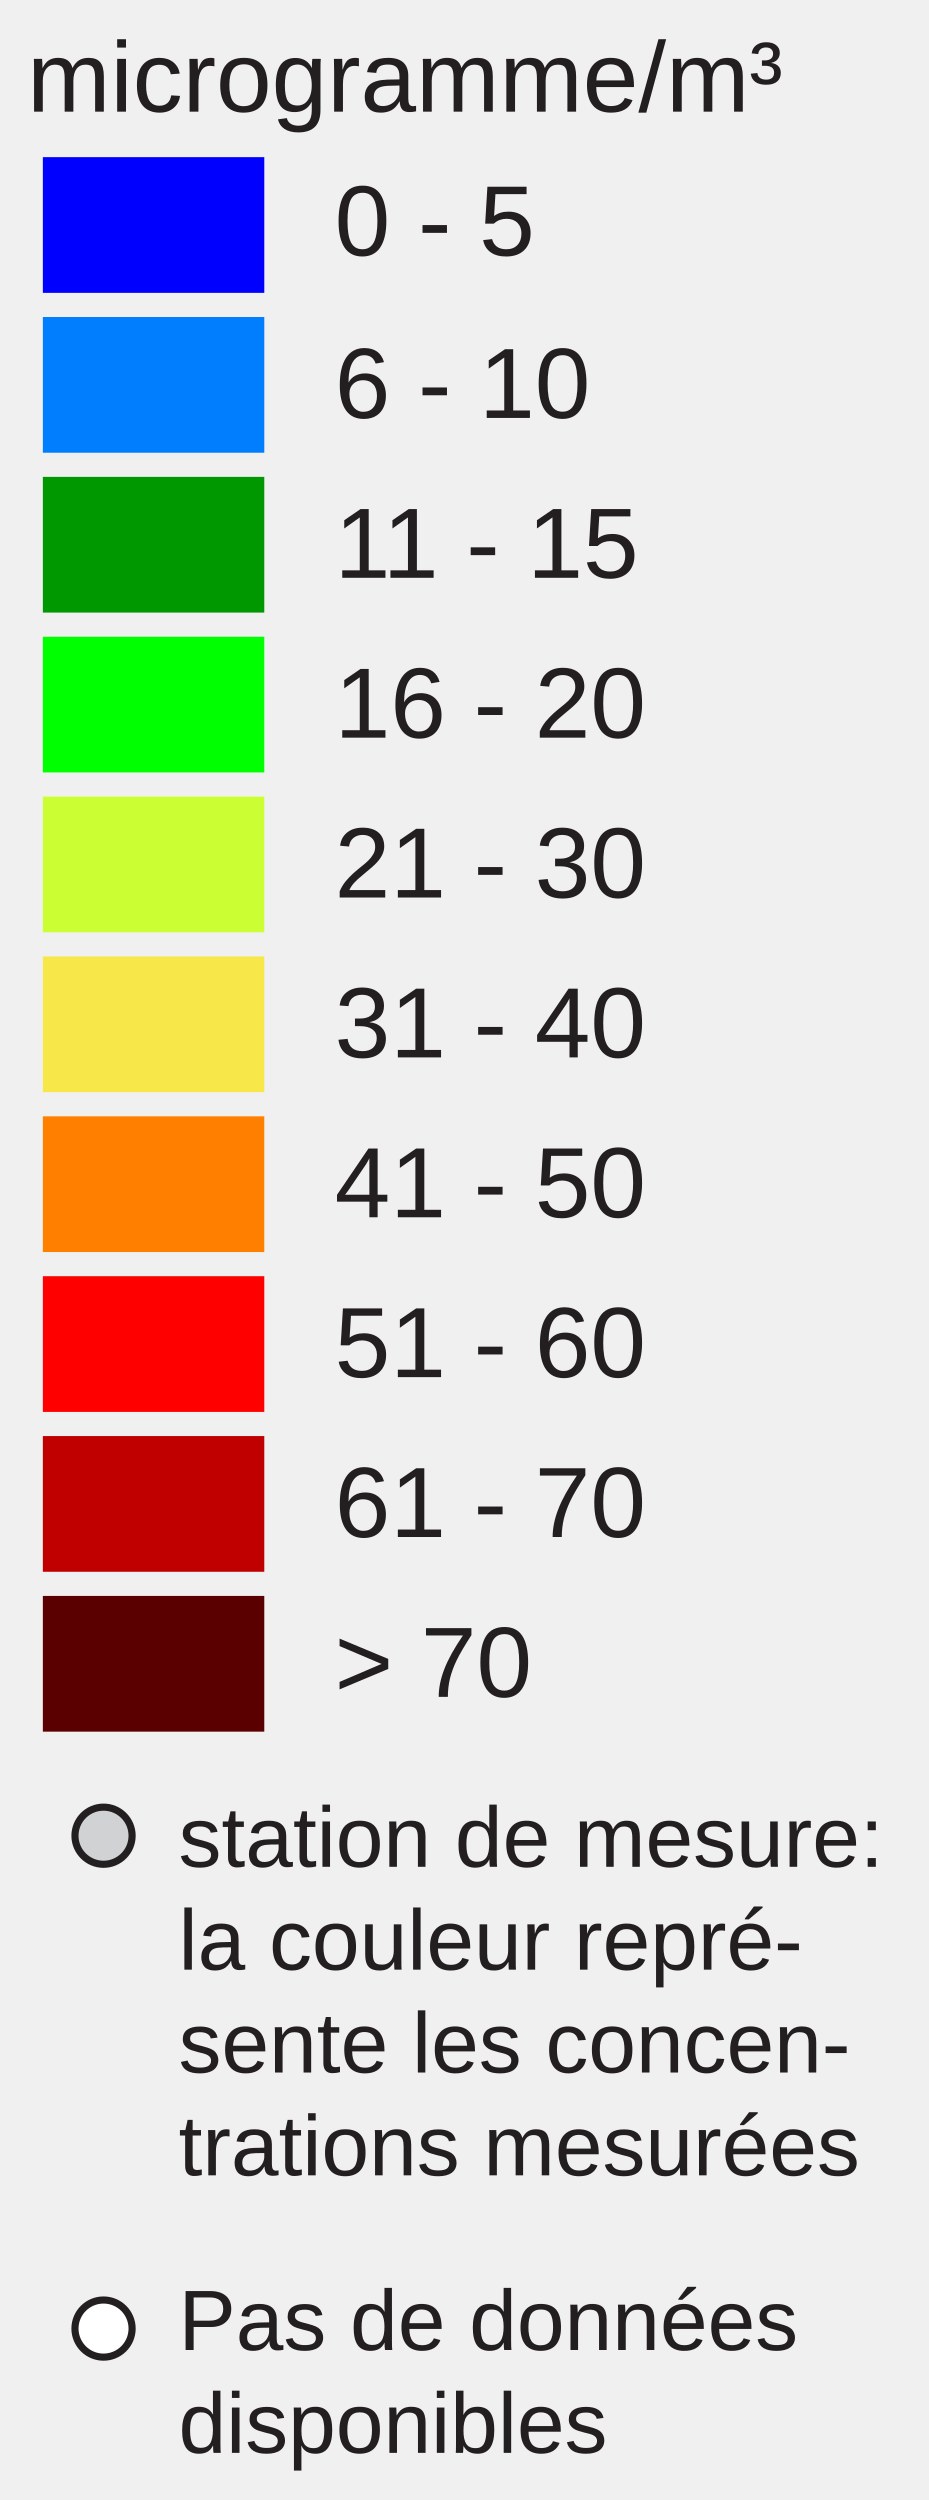
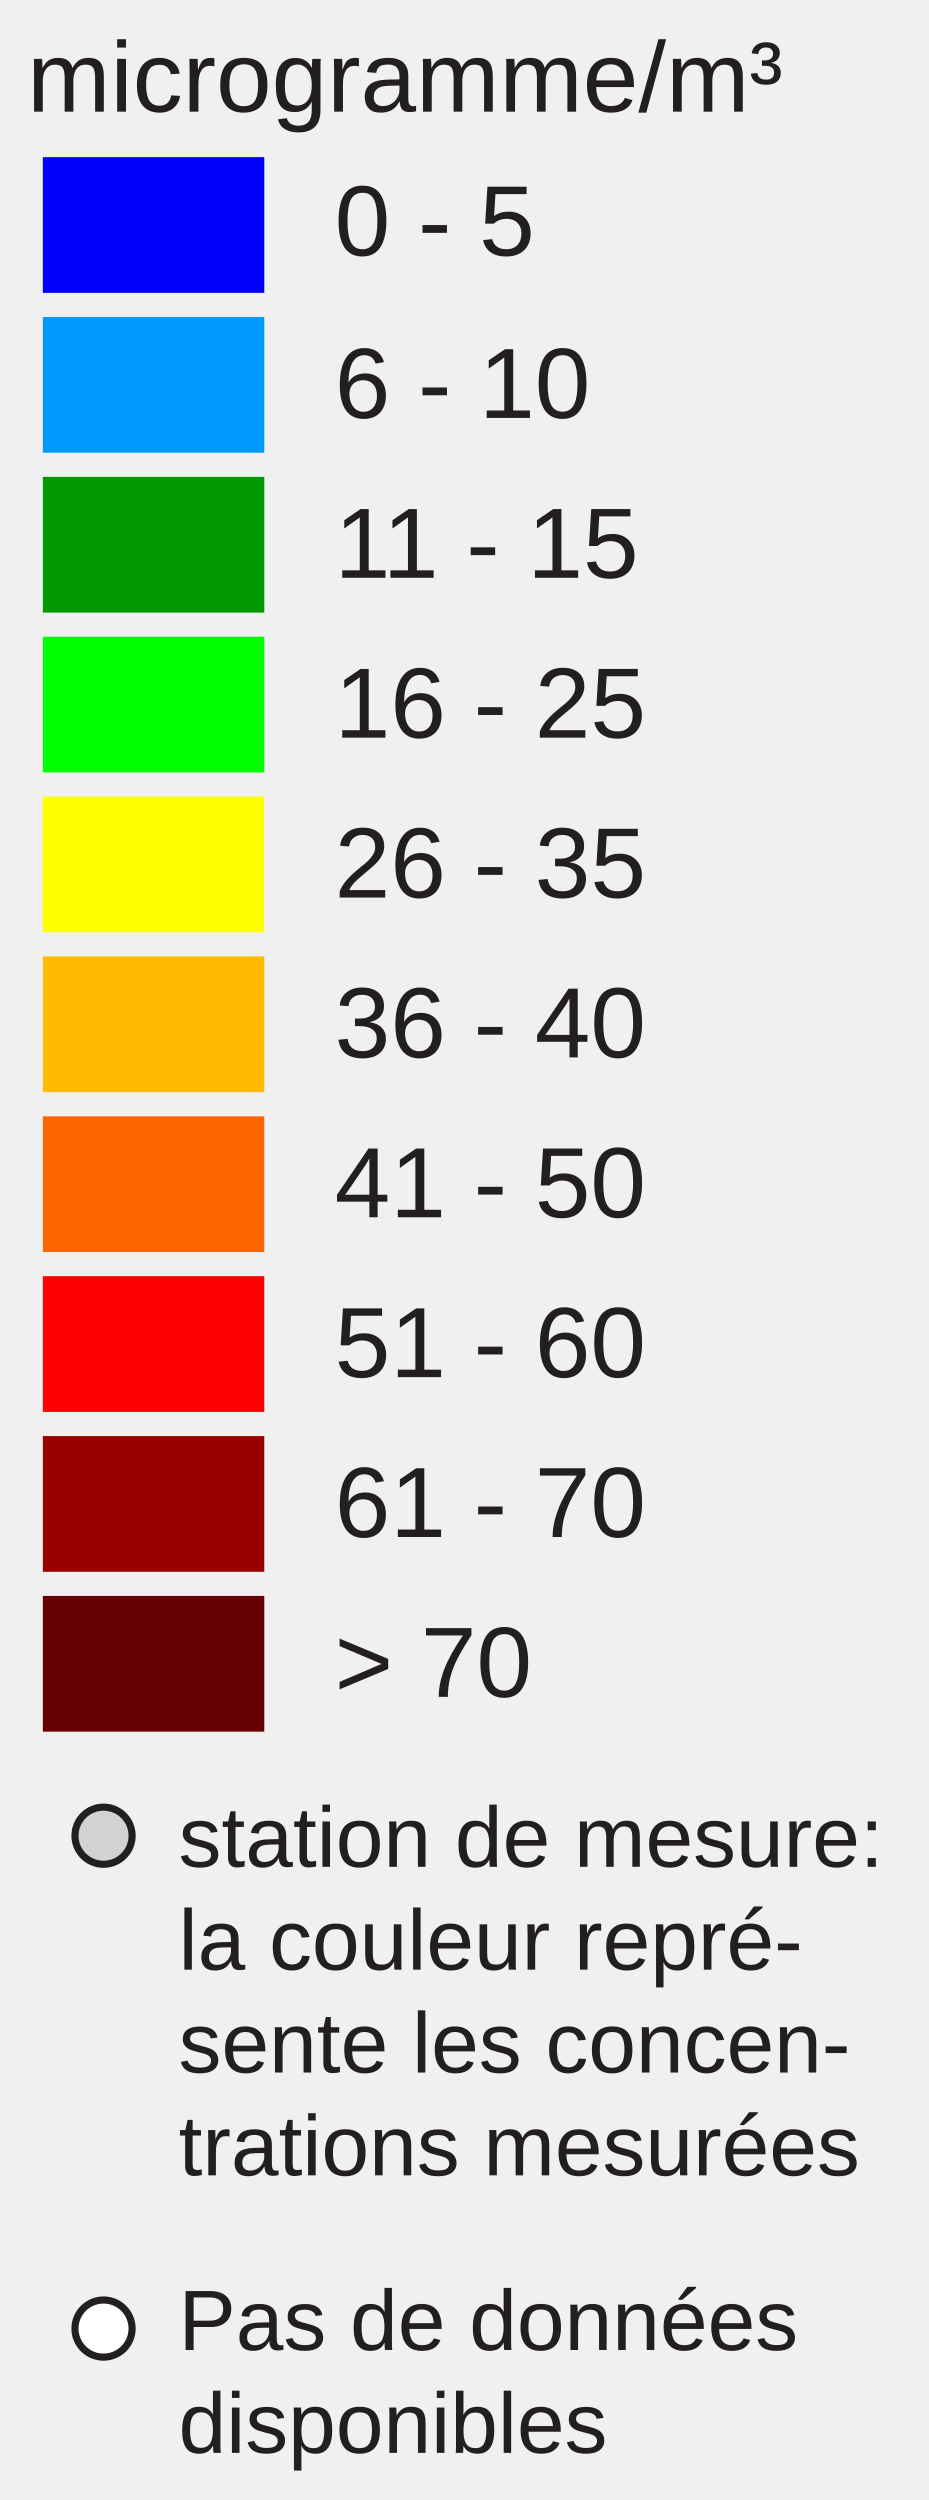
<svg xmlns="http://www.w3.org/2000/svg" version="1.1" id="Layer_1" x="0px" y="0px" width="130px" height="350px" viewBox="0 0 130 350" enable-background="new 0 0 130 350" xml:space="preserve">
  <rect x="6" y="22" fill="#0000FF" width="31" height="19" />
-   <rect x="6" y="44.381" fill="#007EFD" width="31" height="19" />
-   <rect x="6" y="66.762" fill="#009800" width="31" height="19" />
+   <rect x="6" y="44.381" fill="#0099FF" width="31" height="19" />
+   <rect x="6" y="66.762" fill="#009900" width="31" height="19" />
  <rect x="6" y="89.143" fill="#00FF00" width="31" height="19" />
-   <rect x="6" y="111.524" fill="#CCFF33" width="31" height="19" />
-   <rect x="6" y="133.905" fill="#F8E748" width="31" height="19" />
-   <rect x="6" y="156.286" fill="#FF8000" width="31" height="19" />
+   <rect x="6" y="111.524" fill="#FFFF00" width="31" height="19" />
+   <rect x="6" y="133.905" fill="#FFBB00" width="31" height="19" />
+   <rect x="6" y="156.286" fill="#FF6600" width="31" height="19" />
  <rect x="6" y="178.668" fill="#FF0000" width="31" height="19" />
-   <rect x="6" y="201.049" fill="#C00000" width="31" height="19" />
-   <rect x="6" y="223.43" fill="#5A0000" width="31" height="19" />
+   <rect x="6" y="201.049" fill="#990000" width="31" height="19" />
+   <rect x="6" y="223.43" fill="#660000" width="31" height="19" />
  <text transform="matrix(1 0 0 1 46.853 35.7705)" fill="#231F20" font-family="Arial" font-size="14">0 - 5</text>
  <text transform="matrix(1 0 0 1 46.853 58.5112)" fill="#231F20" font-family="Arial" font-size="14">6 - 10</text>
  <text transform="matrix(1 0 0 1 46.853 80.8926)" fill="#231F20" font-family="Arial" font-size="14">11 - 15</text>
-   <text transform="matrix(1 0 0 1 46.853 103.2734)" fill="#231F20" font-family="Arial" font-size="14">16 - 20</text>
-   <text transform="matrix(1 0 0 1 46.853 125.6548)" fill="#231F20" font-family="Arial" font-size="14">21 - 30</text>
-   <text transform="matrix(1 0 0 1 46.853 148.0352)" fill="#231F20" font-family="Arial" font-size="14">31 - 40</text>
+   <text transform="matrix(1 0 0 1 46.853 103.2734)" fill="#231F20" font-family="Arial" font-size="14">16 - 25</text>
+   <text transform="matrix(1 0 0 1 46.853 125.6548)" fill="#231F20" font-family="Arial" font-size="14">26 - 35</text>
+   <text transform="matrix(1 0 0 1 46.853 148.0352)" fill="#231F20" font-family="Arial" font-size="14">36 - 40</text>
  <text transform="matrix(1 0 0 1 46.853 170.417)" fill="#231F20" font-family="Arial" font-size="14">41 - 50</text>
  <text transform="matrix(1 0 0 1 46.853 192.7988)" fill="#231F20" font-family="Arial" font-size="14">51 - 60</text>
  <text transform="matrix(1 0 0 1 46.853 215.1797)" fill="#231F20" font-family="Arial" font-size="14">61 - 70</text>
  <text transform="matrix(1 0 0 1 46.853 237.5605)" fill="#231F20" font-family="Arial" font-size="14">&gt; 70</text>
  <text font-size="14" font-family="Arial" transform="translate(3.8027 15.631)" fill="#231F20">microgramme/m³</text>
  <circle fill="#D0D2D3" stroke="#231F20" stroke-miterlimit="10" cx="14.495" cy="257" r="4" />
  <circle fill="#FFFFFF" stroke="#231F20" stroke-miterlimit="10" cx="14.495" cy="326" r="4" />
  <text font-size="12" font-family="Arial" transform="translate(25 261.35)" fill="#231F20">station de mesure:</text>
  <text font-size="12" font-family="Arial" transform="translate(25 275.75)" fill="#231F20">la couleur repré-</text>
  <text font-size="12" font-family="Arial" transform="translate(25 290.15)" fill="#231F20">sente les concen-</text>
  <text font-size="12" font-family="Arial" transform="translate(25 304.55)" fill="#231F20">trations mesurées</text>
  <text font-size="12" font-family="Arial" transform="translate(25 329)" fill="#231F20">Pas de données</text>
  <text font-size="12" font-family="Arial" transform="translate(25 343.4)" fill="#231F20">disponibles</text>
</svg>
